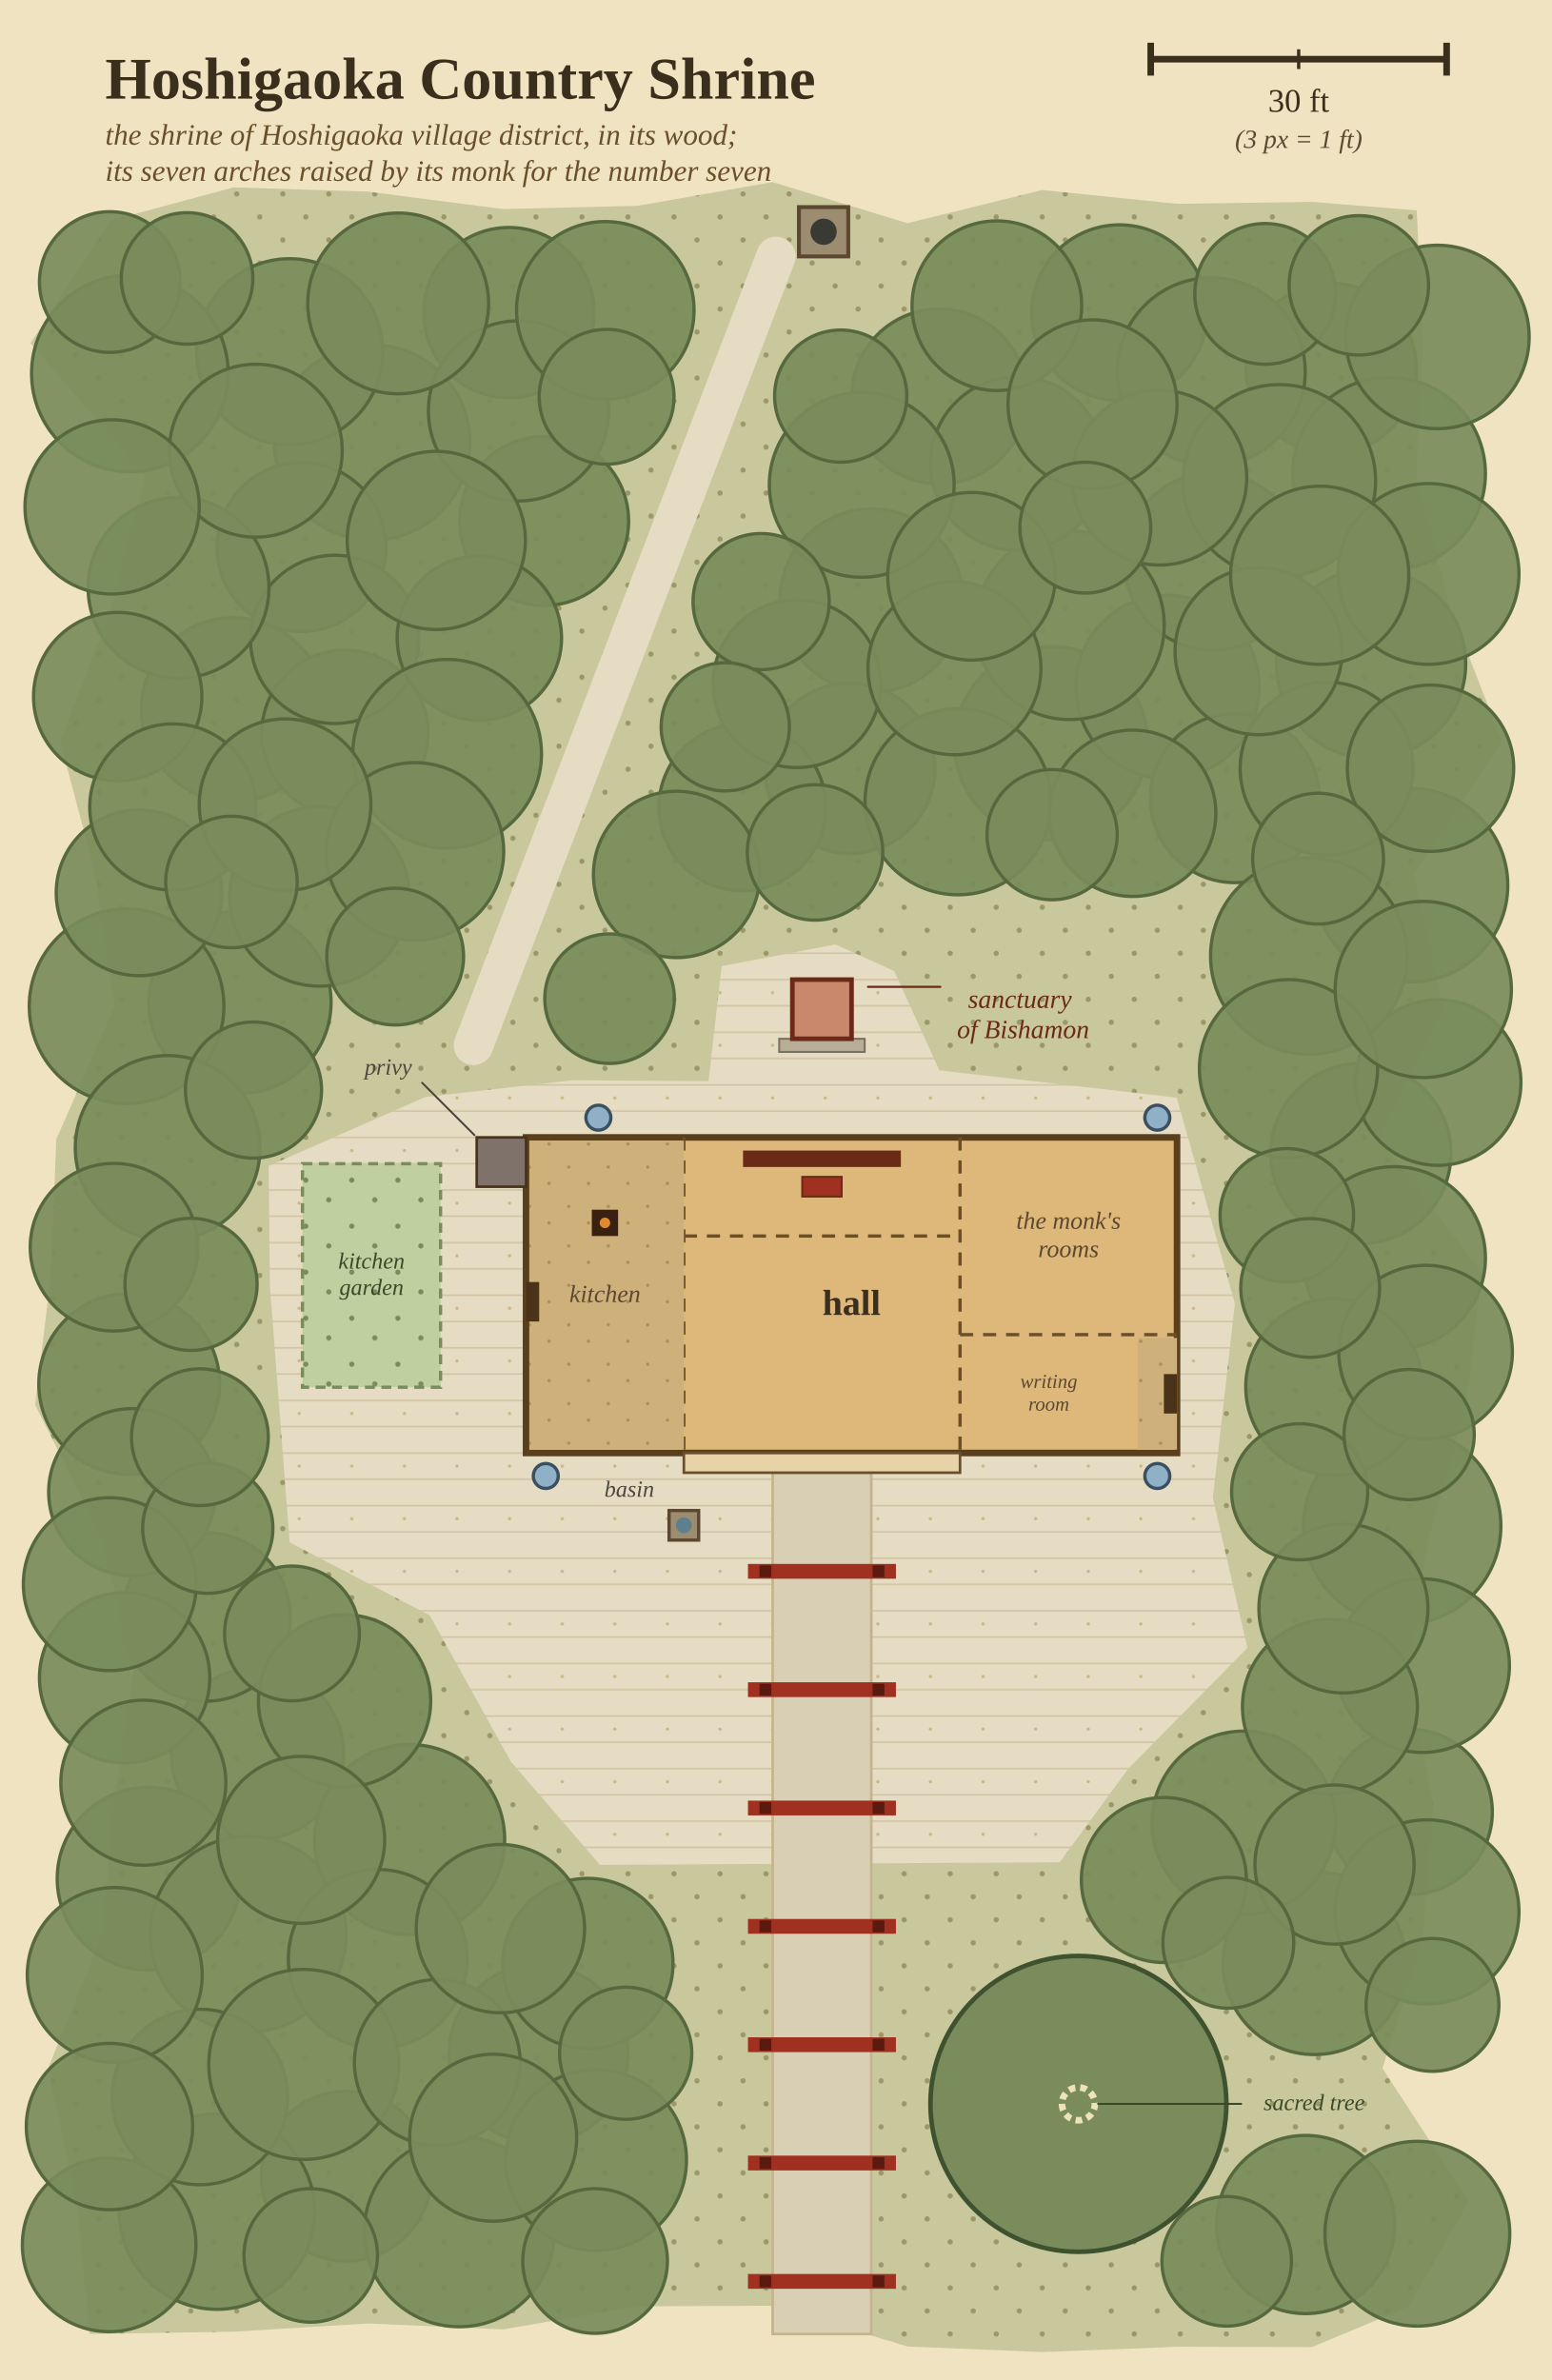
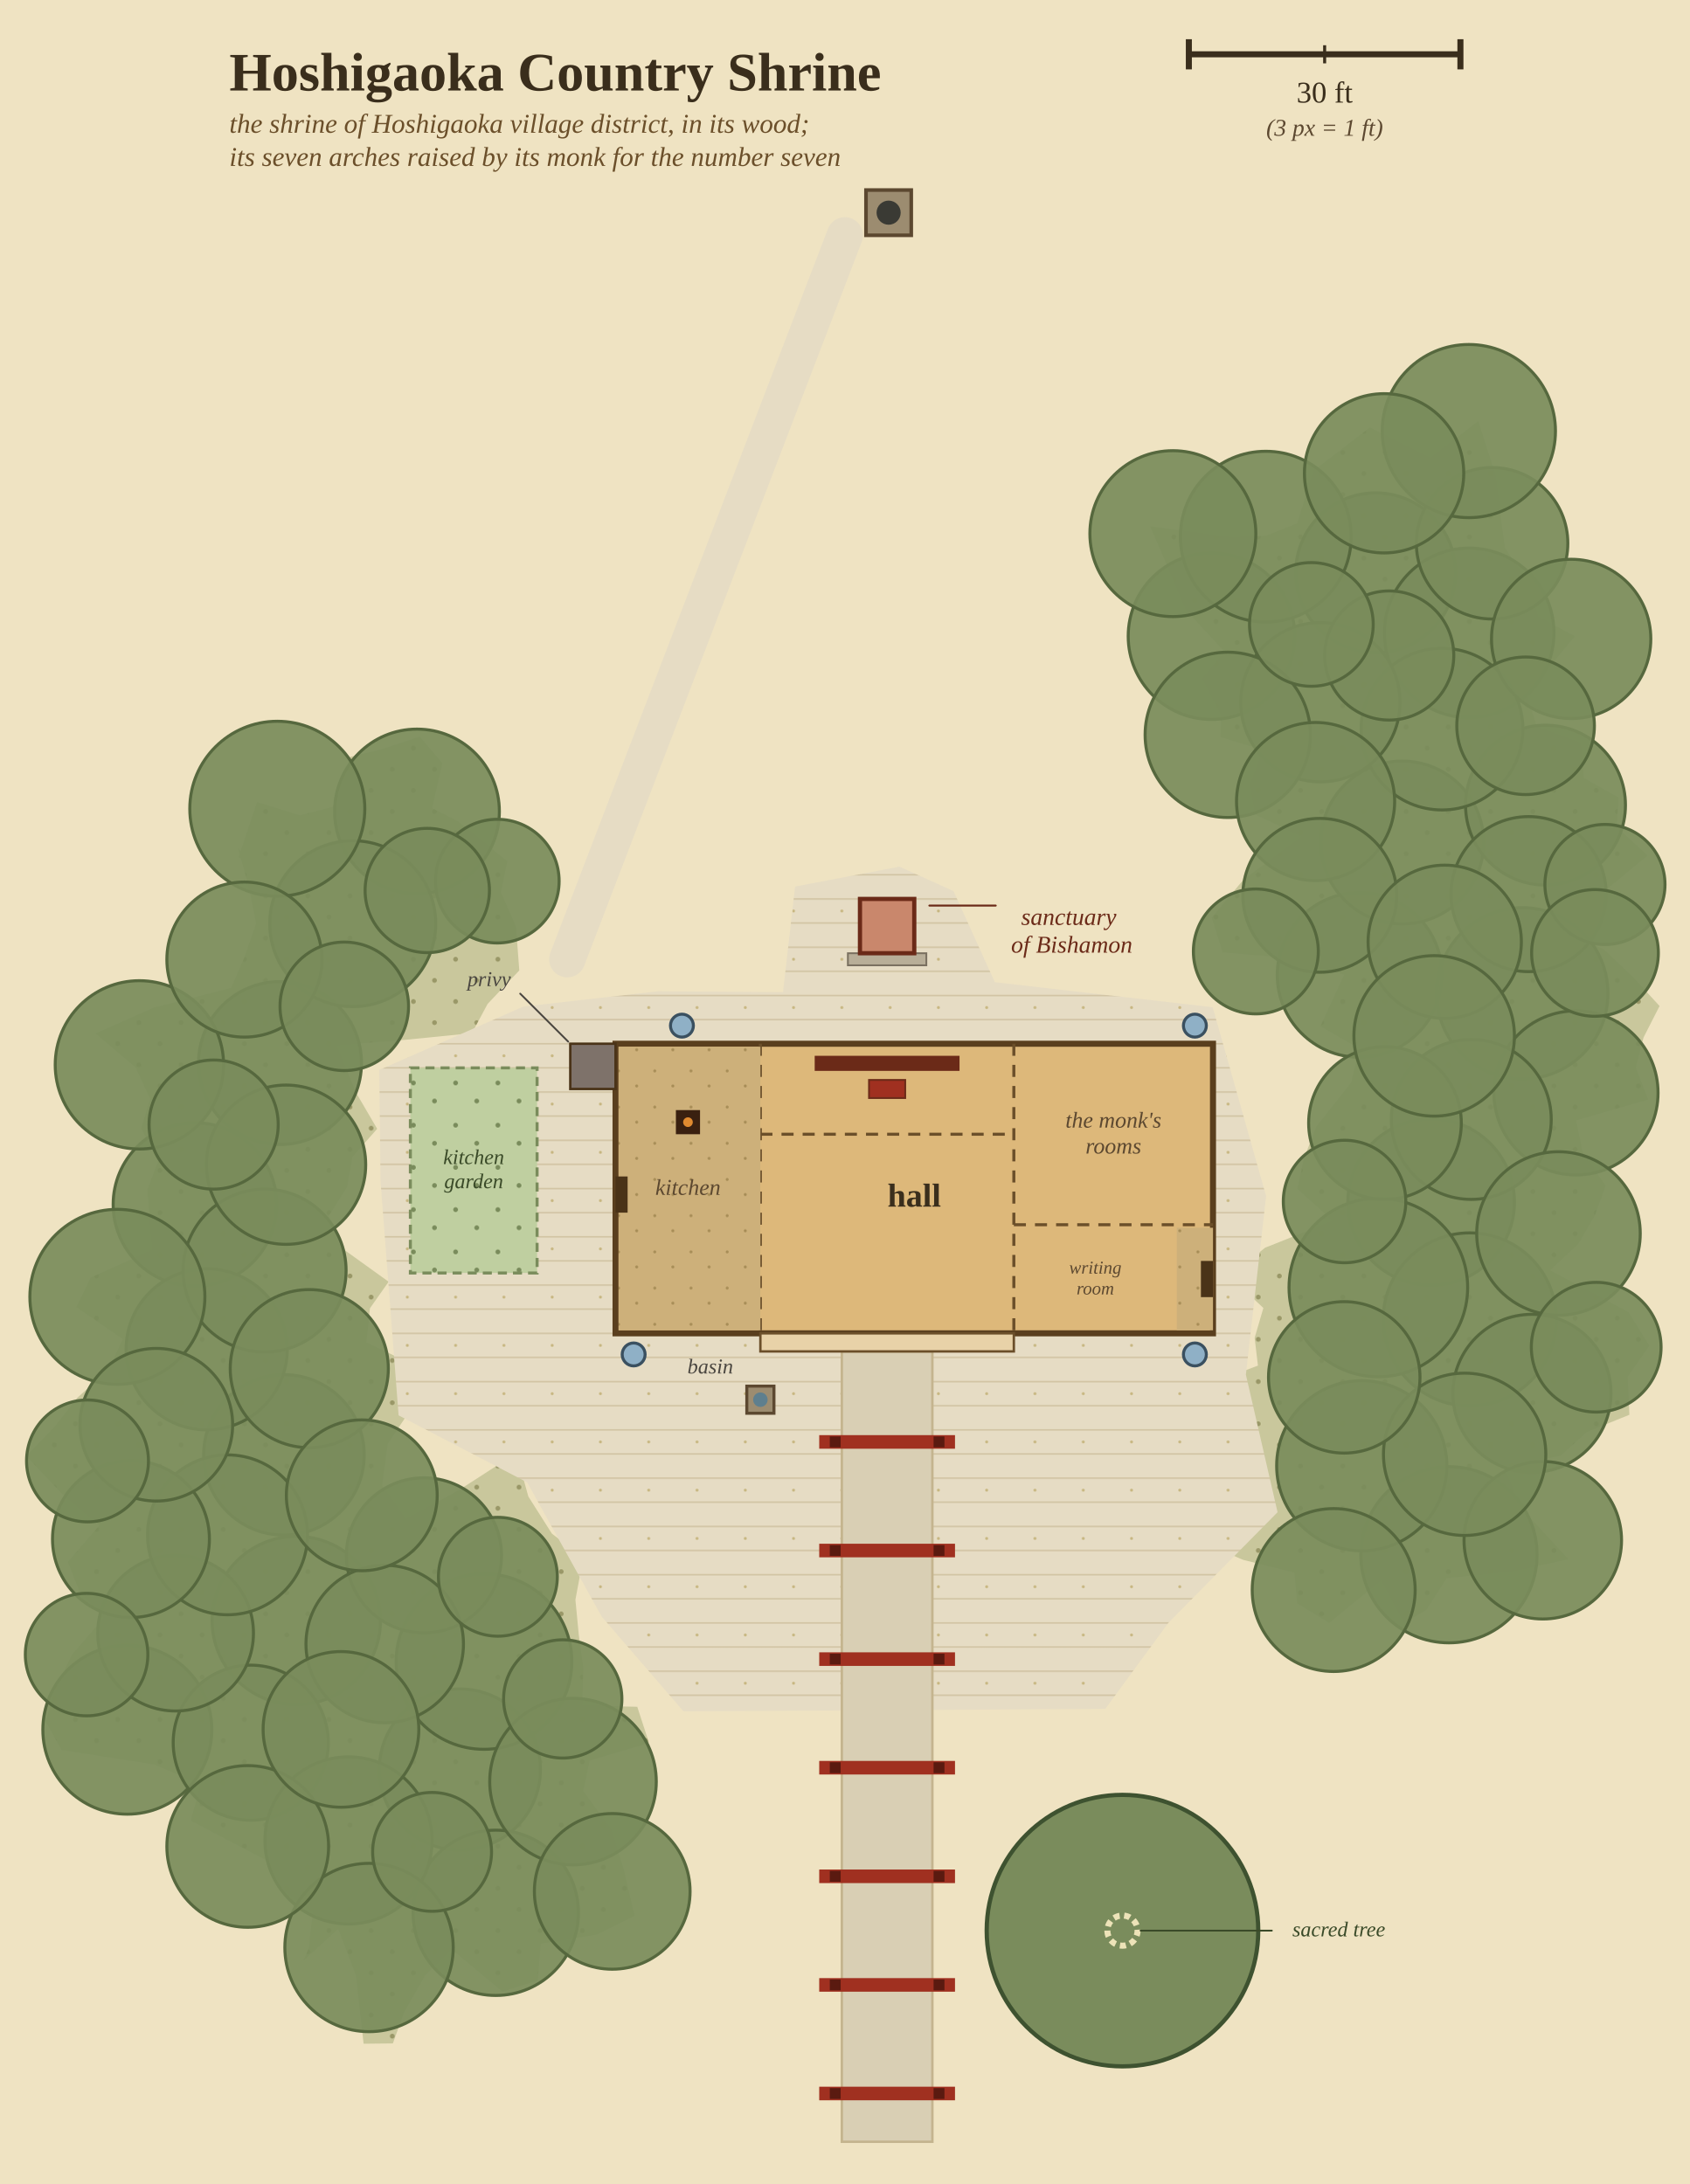
- <svg xmlns="http://www.w3.org/2000/svg" viewBox="190 106 472 724" font-family="Georgia, 'Times New Roman', serif">
+ <svg xmlns="http://www.w3.org/2000/svg" viewBox="146 106 560 724" font-family="Georgia, 'Times New Roman', serif">
  <defs>
    <pattern id="keidai-gravel" patternUnits="userSpaceOnUse" width="16" height="16">
      <rect width="16" height="16" fill="#E6DCC4" />
      <line x1="0" y1="4" x2="16" y2="4" stroke="#D2C4A4" stroke-width="0.5" />
      <line x1="0" y1="12" x2="16" y2="12" stroke="#D2C4A4" stroke-width="0.5" />
      <circle cx="9" cy="8" r="0.5" fill="#C9B884" />
    </pattern>
    <pattern id="grove-floor" patternUnits="userSpaceOnUse" width="14" height="14">
      <rect width="14" height="14" fill="#C9C79C" />
      <circle cx="3" cy="4" r="0.8" fill="#9A9868" />
      <circle cx="10" cy="11" r="0.8" fill="#9A9868" />
    </pattern>
    <pattern id="garden-stipple" patternUnits="userSpaceOnUse" width="14" height="14">
      <rect width="14" height="14" fill="#BFCFA0" />
      <circle cx="3" cy="3" r="0.8" fill="#7A8C5C" />
      <circle cx="10" cy="9" r="0.8" fill="#7A8C5C" />
    </pattern>
    <pattern id="doma-earth" patternUnits="userSpaceOnUse" width="12" height="12">
      <rect width="12" height="12" fill="#CDB07A" />
      <circle cx="3" cy="5" r="0.5" fill="#A88E58" />
      <circle cx="9" cy="10" r="0.5" fill="#A88E58" />
    </pattern>
  </defs>
  <rect data-kind="-" x="0" y="0" width="900" height="1400" fill="#EFE3C2" />
  <g data-kind="-">
    <text x="222" y="136" text-anchor="start" font-size="18" font-weight="bold" fill="#3A2E1C">Hoshigaoka Country Shrine</text>
    <text x="222" y="150" text-anchor="start" font-size="9" font-style="italic" fill="#6B4F2A">the shrine of Hoshigaoka village district, in its wood;</text>
    <text x="222" y="161" text-anchor="start" font-size="9" font-style="italic" fill="#6B4F2A">its seven arches raised by its monk for the number seven</text>
  </g>
  <rect data-kind="-" x="220" y="170" width="410" height="646" fill="none" id="precinct" />
-   <polygon data-kind="shrine grove" points="223.6,173.1 261.0,163.0 302.0,164.3 343.0,169.6 384.0,168.6 425.0,161.4 466.0,173.9 507.0,163.8 548.0,168.0 589.0,167.4 620.9,170.0 622.8,210.4 620.7,250.8 631.1,291.1 646.8,331.5 620.0,371.9 628.8,412.2 609.6,452.6 640.6,493.0 636.0,533.4 624.5,573.8 617.6,614.1 625.9,654.5 622.9,694.9 610.5,735.2 636.8,775.6 618.2,807.8 589.0,820.0 548.0,819.9 507.0,821.5 466.0,819.8 425.0,807.4 384.0,807.6 343.0,814.6 302.0,812.8 261.0,815.3 217.2,816.0 213.3,775.6 204.6,735.2 221.0,694.9 224.7,654.5 230.7,614.1 221.1,573.8 200.7,533.4 205.6,493.0 207.1,452.6 224.9,412.2 219.0,371.9 208.3,331.5 223.8,291.1 234.1,250.8 199.3,210.4" fill="url(#grove-floor)" />
+   <polygon data-kind="shrine grove" points="229.5,391.9 225.1,390.2 231.2,371.9 245.4,376.3 257.0,373.3 262.0,356.9 272.1,354.5 285.1,350.2 292.6,359.0 289.2,373.9 297.8,378.3 314.1,391.5 312.0,401.8 317.0,413.2 318.1,427.7 307.6,438.8 302.4,448.5 280.3,450.7 257.4,452.5 264.1,468.4 271.0,480.2 262.8,489.5 261.0,499.5 255.0,509.0 258.8,519.4 274.8,530.9 268.6,539.7 267.4,551.0 284.4,559.1 283.7,570.9 274.5,584.6 272.6,598.4 280.5,609.6 297.9,600.1 317.1,587.7 321.1,602.1 328.9,614.4 339.3,622.4 336.7,636.3 337.8,647.8 339.3,659.0 338.9,671.4 357.2,671.8 361.1,683.8 341.4,689.6 339.3,699.7 348.5,712.5 352.6,725.3 356.3,741.1 343.8,747.3 325.2,750.3 324.2,762.5 312.5,766.2 295.6,752.1 286.9,760.8 279.9,773.1 276.2,783.4 266.5,783.5 264.0,760.9 258.1,745.4 246.6,755.9 248.3,751.9 249.7,739.7 239.4,732.2 234.3,722.7 221.7,716.1 209.2,709.5 212.6,697.5 197.0,690.9 166.4,686.1 161.2,676.7 164.2,665.9 169.9,654.5 180.4,642.3 172.3,633.4 168.5,623.8 179.0,611.6 166.7,601.3 154.7,588.7 164.0,579.1 171.6,569.4 182.1,559.8 186.7,549.9 171.3,539.3 176.1,529.5 196.6,520.3 195.6,510.2 194.9,500.3 198.5,490.7 192.8,480.1 195.8,470.3 190.9,459.8 177.7,448.6 196.8,440.1 222.6,433.5 227.0,423.4 230.9,412.1 228.4,399.7 224.9,387.2" fill="url(#grove-floor)" />
+   <polygon data-kind="shrine grove" points="527.2,280.5 554.2,284.2 565.6,283.6 575.9,279.5 581.4,262.0 600.0,247.7 620.0,257.9 635.9,245.6 641.5,263.1 644.7,287.5 652.5,299.5 655.7,310.4 667.9,316.9 652.0,336.2 655.3,346.9 669.8,352.3 670.9,363.9 682.4,370.4 681.8,380.2 692.0,389.6 678.8,400.5 658.5,411.9 677.5,420.7 687.3,430.0 696.0,439.5 690.7,449.9 688.1,459.9 692.2,470.5 668.3,477.4 670.5,487.9 678.1,499.1 674.6,508.8 669.1,518.3 659.7,527.1 685.7,541.0 692.6,552.1 685.4,562.4 686.0,575.0 671.9,580.7 663.3,588.5 644.5,592.5 649.9,605.7 665.8,622.9 648.4,626.6 637.3,627.9 625.4,629.2 618.7,639.7 611.4,643.9 603.8,629.8 586.5,644.0 575.9,637.5 575.0,627.3 558.0,623.1 534.2,612.9 516.2,588.9 537.1,583.3 545.9,574.9 547.2,564.6 562.9,558.7 561.8,549.5 564.7,539.6 553.4,529.0 565.3,519.6 587.7,510.7 576.0,500.1 578.1,490.1 582.3,479.4 593.8,464.9 596.5,453.6 583.6,446.2 591.5,429.1 571.0,423.4 551.2,421.7 547.6,410.2 558.1,397.6 577.5,383.3 562.0,376.0 560.4,365.9 564.6,354.7 550.5,350.3 550.7,342.9 544.5,330.9 551.9,322.1 539.3,308.5" fill="url(#grove-floor)" />
  <polygon data-kind="swept clearing" points="409.5,399.9 444.1,393.3 462.0,401.4 475.7,431.6 547.9,439.9 565.6,502.5 558.9,561.7 569.4,607.3 533.2,644.0 512.3,672.5 372.5,673.3 345.4,641.9 320.7,597.4 278.1,575.2 272.1,497.4 271.7,460.7 319.4,439.7 364.1,434.6 405.5,434.9" fill="url(#keidai-gravel)" />
  <path data-kind="footpath" d="M334,424 L426,184" fill="none" stroke="#E6DCC4" stroke-width="12" stroke-linecap="round" />
  <g id="grove" data-kind="shrine grove" fill="#7A8C5C" stroke="#56683E" stroke-width="1" fill-opacity="0.92">
-     <circle cx="509.7" cy="332.1" r="29.4" />
-     <circle cx="295.3" cy="768.0" r="25.8" />
-     <circle cx="263.0" cy="410.9" r="27.7" />
-     <circle cx="228.5" cy="412.1" r="29.6" />
-     <circle cx="261.0" cy="321.9" r="28.0" />
-     <circle cx="603.9" cy="456.9" r="27.4" />
-     <circle cx="455.1" cy="288.7" r="27.9" />
-     <circle cx="303.2" cy="240.6" r="29.7" />
-     <circle cx="353.8" cy="730.8" r="27.2" />
-     <circle cx="268.3" cy="639.4" r="26.2" />
-     <circle cx="530.5" cy="201.1" r="26.7" />
-     <circle cx="618.8" cy="657.2" r="25.1" />
-     <circle cx="229.3" cy="527.0" r="27.5" />
-     <circle cx="607.0" cy="307.9" r="28.8" />
-     <circle cx="294.9" cy="329.1" r="25.3" />
-     <circle cx="235.2" cy="677.5" r="27.8" />
-     <circle cx="448.5" cy="339.7" r="25.9" />
-     <circle cx="594.9" cy="218.1" r="25.9" />
-     <circle cx="344.8" cy="201.1" r="25.9" />
-     <circle cx="415.8" cy="351.6" r="25.4" />
-     <circle cx="355.5" cy="264.5" r="25.7" />
-     <circle cx="265.5" cy="694.4" r="29.8" />
-     <circle cx="589.8" cy="703.2" r="27.8" />
-     <circle cx="256.0" cy="778.8" r="29.7" />
-     <circle cx="616.5" cy="570.2" r="30.0" />
-     <circle cx="223.2" cy="788.9" r="26.4" />
-     <circle cx="619.2" cy="375.3" r="29.4" />
-     <circle cx="545.1" cy="315.0" r="27.9" />
-     <circle cx="314.6" cy="665.6" r="28.9" />
-     <circle cx="278.1" cy="213.0" r="28.3" />
-     <circle cx="559.0" cy="276.8" r="27.0" />
-     <circle cx="614.0" cy="488.7" r="27.8" />
-     <circle cx="287.2" cy="378.7" r="27.3" />
-     <circle cx="329.7" cy="784.9" r="28.9" />
-     <circle cx="281.7" cy="272.4" r="25.7" />
-     <circle cx="291.8" cy="300.5" r="25.6" />
-     <circle cx="612.5" cy="250.1" r="29.3" />
-     <circle cx="304.9" cy="701.9" r="27.2" />
-     <circle cx="565.6" cy="348.8" r="25.7" />
-     <circle cx="475.7" cy="226.6" r="26.6" />
-     <circle cx="588.1" cy="396.8" r="29.9" />
-     <circle cx="244.3" cy="284.8" r="27.5" />
-     <circle cx="252.7" cy="597.9" r="25.6" />
-     <circle cx="558.4" cy="219.1" r="28.6" />
-     <circle cx="515.4" cy="296.2" r="28.7" />
-     <circle cx="232.3" cy="377.6" r="25.2" />
-     <circle cx="595.8" cy="527.9" r="26.9" />
-     <circle cx="568.3" cy="660.5" r="27.9" />
-     <circle cx="250.8" cy="743.9" r="26.7" />
-     <circle cx="227.9" cy="616.4" r="25.9" />
-     <circle cx="432.4" cy="314.0" r="25.5" />
-     <circle cx="579.1" cy="252.3" r="29.3" />
-     <circle cx="499.4" cy="247.0" r="26.4" />
-     <circle cx="622.7" cy="612.7" r="26.4" />
-     <circle cx="229.5" cy="219.6" r="29.9" />
-     <circle cx="225.8" cy="317.9" r="25.6" />
-     <circle cx="481.4" cy="349.9" r="28.3" />
-     <circle cx="335.8" cy="300.1" r="25.0" />
-     <circle cx="623.6" cy="517.3" r="26.4" />
-     <circle cx="593.5" cy="339.8" r="26.3" />
-     <circle cx="233.6" cy="648.3" r="25.1" />
-     <circle cx="241.0" cy="455.2" r="28.1" />
-     <circle cx="294.8" cy="623.4" r="26.2" />
-     <circle cx="493.2" cy="199.0" r="25.8" />
-     <circle cx="368.8" cy="703.3" r="25.9" />
-     <circle cx="371.3" cy="763.1" r="27.5" />
-     <circle cx="347.7" cy="231.0" r="27.4" />
-     <circle cx="452.1" cy="253.5" r="28.1" />
-     <circle cx="224.9" cy="706.8" r="26.6" />
-     <circle cx="267.8" cy="243.1" r="26.3" />
-     <circle cx="624.0" cy="687.6" r="28.0" />
-     <circle cx="282.4" cy="734.0" r="28.9" />
-     <circle cx="627.2" cy="208.5" r="27.9" />
-     <circle cx="224.7" cy="485.4" r="25.5" />
-     <circle cx="480.3" cy="309.3" r="26.3" />
-     <circle cx="322.7" cy="270.4" r="27.1" />
-     <circle cx="230.2" cy="559.9" r="25.4" />
-     <circle cx="627.4" cy="435.3" r="25.2" />
-     <circle cx="542.6" cy="251.3" r="26.6" />
-     <circle cx="581.9" cy="431.1" r="27.1" />
-     <circle cx="224.1" cy="260.2" r="26.5" />
-     <circle cx="587.1" cy="782.7" r="27.1" />
-     <circle cx="621.1" cy="785.5" r="28.1" />
-     <circle cx="326.0" cy="335.3" r="28.7" />
-     <circle cx="323.0" cy="733.4" r="25.2" />
-     <circle cx="594.5" cy="625.2" r="26.6" />
-     <circle cx="242.6" cy="351.5" r="25.3" />
-     <circle cx="374.1" cy="200.4" r="27.0" />
-     <circle cx="342.2" cy="692.7" r="25.6" />
-     <circle cx="485.5" cy="281.3" r="25.5" />
-     <circle cx="572.8" cy="304.1" r="25.4" />
-     <circle cx="311.1" cy="198.3" r="27.5" />
-     <circle cx="316.2" cy="365.0" r="27.0" />
-     <circle cx="625.1" cy="339.7" r="25.3" />
-     <circle cx="624.5" cy="280.6" r="27.5" />
-     <circle cx="223.3" cy="752.9" r="25.3" />
-     <circle cx="276.7" cy="350.8" r="26.1" />
-     <circle cx="622.9" cy="407.0" r="26.8" />
-     <circle cx="591.4" cy="281.0" r="27.1" />
-     <circle cx="522.3" cy="229.0" r="25.7" />
-     <circle cx="281.6" cy="665.7" r="25.4" />
-     <circle cx="223.4" cy="587.9" r="26.3" />
-     <circle cx="395.8" cy="372.0" r="25.3" />
-     <circle cx="534.5" cy="353.4" r="25.3" />
-     <circle cx="544.0" cy="677.9" r="25.1" />
-     <circle cx="598.6" cy="595.3" r="25.7" />
-     <circle cx="340.0" cy="756.3" r="25.4" />
-     <circle cx="371.0" cy="793.8" r="22.0" />
-     <circle cx="421.5" cy="289.0" r="20.7" />
-     <circle cx="248.1" cy="496.7" r="20.1" />
-     <circle cx="380.3" cy="730.6" r="20.1" />
-     <circle cx="595.9" cy="673.2" r="24.2" />
-     <circle cx="260.4" cy="374.3" r="20.0" />
-     <circle cx="253.2" cy="570.9" r="19.8" />
-     <circle cx="310.2" cy="397.0" r="20.8" />
-     <circle cx="223.4" cy="191.8" r="21.4" />
-     <circle cx="585.3" cy="559.8" r="20.7" />
-     <circle cx="520.1" cy="266.5" r="19.9" />
-     <circle cx="375.4" cy="409.8" r="19.7" />
-     <circle cx="246.9" cy="190.7" r="20.0" />
-     <circle cx="574.8" cy="195.4" r="21.4" />
-     <circle cx="250.8" cy="543.2" r="20.8" />
-     <circle cx="603.3" cy="192.8" r="21.2" />
-     <circle cx="625.7" cy="715.9" r="20.2" />
-     <circle cx="581.4" cy="475.7" r="20.3" />
-     <circle cx="588.5" cy="497.8" r="21.1" />
-     <circle cx="590.9" cy="367.2" r="19.9" />
-     <circle cx="374.5" cy="226.7" r="20.5" />
-     <circle cx="563.6" cy="697.0" r="19.9" />
-     <circle cx="445.7" cy="226.5" r="20.1" />
-     <circle cx="437.9" cy="365.3" r="20.6" />
-     <circle cx="284.5" cy="792.1" r="20.3" />
-     <circle cx="278.8" cy="602.9" r="20.5" />
-     <circle cx="563.1" cy="793.9" r="19.7" />
-     <circle cx="410.6" cy="327.1" r="19.5" />
-     <circle cx="267.1" cy="437.6" r="20.7" />
-     <circle cx="510.0" cy="359.9" r="19.8" />
-     <circle cx="618.6" cy="542.4" r="19.8" />
+     <circle cx="298.4" cy="692.6" r="26.7" />
+     <circle cx="596.6" cy="429.2" r="27.3" />
+     <circle cx="601.9" cy="295.9" r="26.5" />
+     <circle cx="238.8" cy="458.4" r="27.0" />
+     <circle cx="650.5" cy="435.3" r="28.4" />
+     <circle cx="188.2" cy="679.4" r="28.0" />
+     <circle cx="284.2" cy="375.0" r="27.3" />
+     <circle cx="244.2" cy="643.2" r="27.9" />
+     <circle cx="306.4" cy="656.8" r="29.1" />
+     <circle cx="229.1" cy="683.7" r="25.7" />
+     <circle cx="620.3" cy="504.5" r="27.6" />
+     <circle cx="240.1" cy="588.3" r="26.6" />
+     <circle cx="632.9" cy="315.8" r="28.1" />
+     <circle cx="610.7" cy="385.3" r="27.0" />
+     <circle cx="310.3" cy="740.1" r="27.4" />
+     <circle cx="547.5" cy="316.9" r="27.6" />
+     <circle cx="658.2" cy="372.9" r="26.5" />
+     <circle cx="204.2" cy="647.4" r="25.8" />
+     <circle cx="565.5" cy="283.9" r="28.3" />
+     <circle cx="210.6" cy="505.3" r="27.1" />
+     <circle cx="286.5" cy="621.6" r="25.7" />
+     <circle cx="262.9" cy="412.2" r="27.5" />
+     <circle cx="214.5" cy="553.3" r="26.7" />
+     <circle cx="335.9" cy="696.6" r="27.6" />
+     <circle cx="633.1" cy="543.4" r="28.7" />
+     <circle cx="668.3" cy="468.3" r="27.2" />
+     <circle cx="261.5" cy="716.1" r="27.7" />
+     <circle cx="623.9" cy="347.7" r="26.8" />
+     <circle cx="583.6" cy="338.8" r="26.4" />
+     <circle cx="221.4" cy="614.8" r="26.5" />
+     <circle cx="626.2" cy="621.4" r="29.2" />
+     <circle cx="192.2" cy="459.0" r="27.9" />
+     <circle cx="233.7" cy="527.2" r="27.0" />
+     <circle cx="640.5" cy="286.1" r="25.1" />
+     <circle cx="633.6" cy="477.1" r="26.5" />
+     <circle cx="184.9" cy="535.9" r="29.0" />
+     <circle cx="189.4" cy="616.2" r="26.0" />
+     <circle cx="662.5" cy="514.9" r="27.1" />
+     <circle cx="197.8" cy="578.3" r="25.3" />
+     <circle cx="653.7" cy="567.9" r="26.2" />
+     <circle cx="237.9" cy="374.1" r="29.0" />
+     <circle cx="602.8" cy="532.8" r="29.6" />
+     <circle cx="268.3" cy="751.6" r="27.9" />
+     <circle cx="348.9" cy="733.0" r="25.8" />
+     <circle cx="273.5" cy="651.0" r="26.1" />
+     <circle cx="657.3" cy="616.6" r="26.1" />
+     <circle cx="632.8" cy="248.9" r="28.7" />
+     <circle cx="248.5" cy="559.7" r="26.2" />
+     <circle cx="652.6" cy="402.4" r="25.7" />
+     <circle cx="228.1" cy="718.1" r="26.8" />
+     <circle cx="597.3" cy="591.9" r="28.2" />
+     <circle cx="605.0" cy="478.3" r="25.3" />
+     <circle cx="552.9" cy="349.6" r="27.4" />
+     <circle cx="227.0" cy="424.1" r="25.7" />
+     <circle cx="259.0" cy="679.3" r="25.8" />
+     <circle cx="604.7" cy="262.9" r="26.4" />
+     <circle cx="588.0" cy="633.1" r="27.0" />
+     <circle cx="240.8" cy="492.1" r="26.4" />
+     <circle cx="582.0" cy="371.7" r="26.2" />
+     <circle cx="666.7" cy="317.8" r="26.4" />
+     <circle cx="534.7" cy="282.9" r="27.5" />
+     <circle cx="265.9" cy="601.7" r="25.0" />
+     <circle cx="631.4" cy="588.1" r="26.9" />
+     <circle cx="583.4" cy="402.8" r="25.5" />
+     <circle cx="624.8" cy="418.2" r="25.4" />
+     <circle cx="621.3" cy="449.4" r="26.6" />
+     <circle cx="591.5" cy="562.6" r="25.1" />
+     <circle cx="651.6" cy="346.6" r="22.8" />
+     <circle cx="216.8" cy="478.8" r="21.4" />
+     <circle cx="591.6" cy="504.3" r="20.3" />
+     <circle cx="174.7" cy="654.5" r="20.3" />
+     <circle cx="310.8" cy="398.1" r="20.5" />
+     <circle cx="675.0" cy="552.6" r="21.5" />
+     <circle cx="332.5" cy="669.2" r="19.6" />
+     <circle cx="260.1" cy="439.6" r="21.3" />
+     <circle cx="289.2" cy="719.9" r="19.7" />
+     <circle cx="677.9" cy="399.2" r="19.9" />
+     <circle cx="606.4" cy="323.3" r="21.4" />
+     <circle cx="580.6" cy="313.0" r="20.5" />
+     <circle cx="311.0" cy="628.7" r="19.7" />
+     <circle cx="287.6" cy="401.2" r="20.6" />
+     <circle cx="175.0" cy="590.3" r="20.2" />
+     <circle cx="674.6" cy="421.9" r="21.0" />
+     <circle cx="562.2" cy="421.4" r="20.7" />
  </g>
  <g data-kind="sacred tree" fill="#7A8C5C" stroke="#3E5230" stroke-width="1.4">
    <circle cx="518.0" cy="746.0" r="45.0" />
  </g>
  <g data-kind="approach">
    <rect x="425" y="554" width="30" height="262" fill="#D9CFB4" stroke="#C4B48E" stroke-width="0.8" id="approach" />
  </g>
  <g data-kind="torii">
    <rect x="417.5" y="797" width="45" height="6" fill="none" id="arch" />
    <line x1="417.5" y1="800" x2="462.5" y2="800" stroke="#A03020" stroke-width="4.5" />
    <rect x="421" y="798.2" width="3.6" height="3.6" fill="#5A1A10" />
    <rect x="455.4" y="798.2" width="3.6" height="3.6" fill="#5A1A10" />
  </g>
  <g data-kind="torii">
    <rect x="417.5" y="761" width="45" height="6" fill="none" id="arch" />
    <line x1="417.5" y1="764" x2="462.5" y2="764" stroke="#A03020" stroke-width="4.5" />
    <rect x="421" y="762.2" width="3.6" height="3.6" fill="#5A1A10" />
    <rect x="455.4" y="762.2" width="3.6" height="3.6" fill="#5A1A10" />
  </g>
  <g data-kind="torii">
    <rect x="417.5" y="725" width="45" height="6" fill="none" id="arch" />
    <line x1="417.5" y1="728" x2="462.5" y2="728" stroke="#A03020" stroke-width="4.5" />
    <rect x="421" y="726.2" width="3.6" height="3.6" fill="#5A1A10" />
    <rect x="455.4" y="726.2" width="3.6" height="3.6" fill="#5A1A10" />
  </g>
  <g data-kind="torii">
    <rect x="417.5" y="689" width="45" height="6" fill="none" id="arch" />
    <line x1="417.5" y1="692" x2="462.5" y2="692" stroke="#A03020" stroke-width="4.5" />
    <rect x="421" y="690.2" width="3.6" height="3.6" fill="#5A1A10" />
    <rect x="455.4" y="690.2" width="3.6" height="3.6" fill="#5A1A10" />
  </g>
  <g data-kind="torii">
    <rect x="417.5" y="653" width="45" height="6" fill="none" id="arch" />
    <line x1="417.5" y1="656" x2="462.5" y2="656" stroke="#A03020" stroke-width="4.5" />
    <rect x="421" y="654.2" width="3.6" height="3.6" fill="#5A1A10" />
    <rect x="455.4" y="654.2" width="3.6" height="3.6" fill="#5A1A10" />
  </g>
  <g data-kind="torii">
    <rect x="417.5" y="617" width="45" height="6" fill="none" id="arch" />
    <line x1="417.5" y1="620" x2="462.5" y2="620" stroke="#A03020" stroke-width="4.5" />
    <rect x="421" y="618.2" width="3.6" height="3.6" fill="#5A1A10" />
    <rect x="455.4" y="618.2" width="3.6" height="3.6" fill="#5A1A10" />
  </g>
  <g data-kind="torii">
    <rect x="417.5" y="581" width="45" height="6" fill="none" id="arch" />
    <line x1="417.5" y1="584" x2="462.5" y2="584" stroke="#A03020" stroke-width="4.5" />
    <rect x="421" y="582.2" width="3.6" height="3.6" fill="#5A1A10" />
    <rect x="455.4" y="582.2" width="3.6" height="3.6" fill="#5A1A10" />
  </g>
  <g data-kind="well">
    <rect x="433" y="169" width="15" height="15" fill="#9C8C70" stroke="#5C4830" stroke-width="1.2" id="well" />
    <circle cx="440.5" cy="176.5" r="4" fill="#3A3A34" />
  </g>
  <g data-kind="basin">
    <rect x="393.5" y="565.5" width="9" height="9" fill="#9C8C70" stroke="#5C4830" stroke-width="1" id="basin" />
    <circle cx="398" cy="570" r="2.4" fill="#5E7F8E" />
    <text x="381.4" y="561.3" text-anchor="middle" font-size="7" font-style="italic" fill="#4A4640">basin</text>
  </g>
  <g data-kind="hall and dwelling">
    <rect x="350" y="452" width="198" height="96" fill="#DDB87A" stroke="#5A3F1E" stroke-width="2" id="hall" />
    <g stroke="#6B4F2A" stroke-width="1" stroke-dasharray="4 3" fill="none">
      <line x1="398" y1="452" x2="398" y2="548" />
      <line x1="482" y1="452" x2="482" y2="548" />
      <line x1="398" y1="482" x2="482" y2="482" />
      <line x1="482" y1="512" x2="548" y2="512" />
    </g>
    <rect x="398" y="548" width="84" height="6" fill="#E8D2A8" stroke="#6B4F2A" stroke-width="0.8" />
    <rect x="416" y="456" width="48" height="5" fill="#6B2A18" />
    <rect x="434" y="464" width="12" height="6" fill="#A03020" stroke="#6B2A18" stroke-width="0.6" />
    <text x="449.0" y="506.0" text-anchor="middle" font-size="11" font-weight="bold" fill="#3A2E1C">hall</text>
  </g>
  <g data-kind="kitchen" data-part-of="hall and dwelling">
    <rect x="351" y="453" width="47" height="94" fill="url(#doma-earth)" />
    <rect x="370" y="474" width="8" height="8" fill="#3A2010" />
    <circle cx="374" cy="478" r="1.6" fill="#E08A30" />
    <rect x="350" y="496" width="4" height="12" fill="#4A3318" />
    <text x="374.0" y="502.1" text-anchor="middle" font-size="7.5" font-style="italic" fill="#5C4830">kitchen</text>
  </g>
  <g data-kind="the monk's rooms" data-part-of="hall and dwelling">
    <rect x="483" y="453" width="64" height="58" fill="none" />
    <text x="515.0" y="479.8" text-anchor="middle" font-size="7.5" font-style="italic" fill="#5C4830">the monk's</text>
    <text x="515.0" y="488.4" text-anchor="middle" font-size="7.5" font-style="italic" fill="#5C4830">rooms</text>
  </g>
  <g data-kind="writing room" data-part-of="hall and dwelling">
    <rect x="483" y="513" width="52" height="34" fill="none" />
    <text x="509.0" y="528.2" text-anchor="middle" font-size="6" font-style="italic" fill="#5C4830">writing</text>
    <text x="509.0" y="535.1" text-anchor="middle" font-size="6" font-style="italic" fill="#5C4830">room</text>
  </g>
  <g data-kind="genkan" data-part-of="hall and dwelling">
    <rect x="536" y="513" width="12" height="34" fill="url(#doma-earth)" />
    <rect x="544" y="524" width="4" height="12" fill="#4A3318" />
  </g>
  <g data-kind="sanctuary">
    <rect x="427" y="422" width="26" height="4" fill="#B8AE98" stroke="#7A7060" stroke-width="0.6" />
    <rect x="431" y="404" width="18" height="18" fill="#C9876C" stroke="#6B2A18" stroke-width="1.4" id="sanctuary" />
    <text x="501.2" y="412.6" text-anchor="middle" font-size="8" font-style="italic" fill="#6B2A18">
      <tspan x="501.2" dy="0.0">sanctuary</tspan>
      <tspan x="501.2" dy="9.2">of Bishamon</tspan>
    </text>
    <line x1="476.0" y1="406.2" x2="454.0" y2="406.2" stroke="#6B2A18" stroke-width="0.64" stroke-linecap="round" data-leader="1" />
  </g>
  <g data-kind="latrine">
    <rect x="335" y="452" width="15" height="15" fill="#7E726A" stroke="#4A3318" stroke-width="0.8" />
    <text x="308.1" y="432.9" text-anchor="middle" font-size="7" font-style="italic" fill="#4A4640">privy</text>
    <line x1="318.4" y1="435.4" x2="334.3" y2="451.3" stroke="#4A4640" stroke-width="0.60" stroke-linecap="round" data-leader="1" />
  </g>
  <g data-kind="vegetable garden">
    <rect x="282" y="460" width="42" height="68" fill="url(#garden-stipple)" stroke="#7A8C5C" stroke-width="1" stroke-dasharray="3 2" id="kitchen_garden" />
    <text x="303.0" y="491.9" text-anchor="middle" font-size="7" font-style="italic" fill="#3A4A28">kitchen</text>
    <text x="303.0" y="499.9" text-anchor="middle" font-size="7" font-style="italic" fill="#3A4A28">garden</text>
  </g>
  <g data-kind="fire-water tubs" id="fire_water">
    <g fill="#8FB0C6" stroke="#3A5060" stroke-width="1">
      <circle cx="372" cy="446" r="3.8" />
      <circle cx="542" cy="446" r="3.8" />
      <circle cx="356" cy="555" r="3.8" />
      <circle cx="542" cy="555" r="3.8" />
    </g>
  </g>
  <g data-kind="sacred tree">
    <path d="M513.0,746.0 a5,5 0 1,0 10,0 a5,5 0 1,0 -10,0" fill="none" stroke="#EDE3B8" stroke-width="2" stroke-dasharray="2 1.5" />
    <text x="589.7" y="747.9" text-anchor="middle" font-size="7" font-style="italic" fill="#3A4A28">sacred tree</text>
    <line x1="567.5" y1="746.0" x2="524.0" y2="746.0" stroke="#3A4A28" stroke-width="0.60" stroke-linecap="round" data-leader="1" />
  </g>
  <g data-kind="-">
    <g stroke="#3A2E1C">
      <line x1="540" y1="124" x2="630" y2="124" stroke-width="2" />
      <line x1="540" y1="119" x2="540" y2="129" stroke-width="2" />
      <line x1="630" y1="119" x2="630" y2="129" stroke-width="2" />
      <line x1="585" y1="121" x2="585" y2="127" stroke-width="1" />
    </g>
    <text x="585" y="140" text-anchor="middle" font-size="10" fill="#3A2E1C">30 ft</text>
    <text x="585" y="151" text-anchor="middle" font-size="8" font-style="italic" fill="#5C4830">(3 px = 1 ft)</text>
  </g>
</svg>
